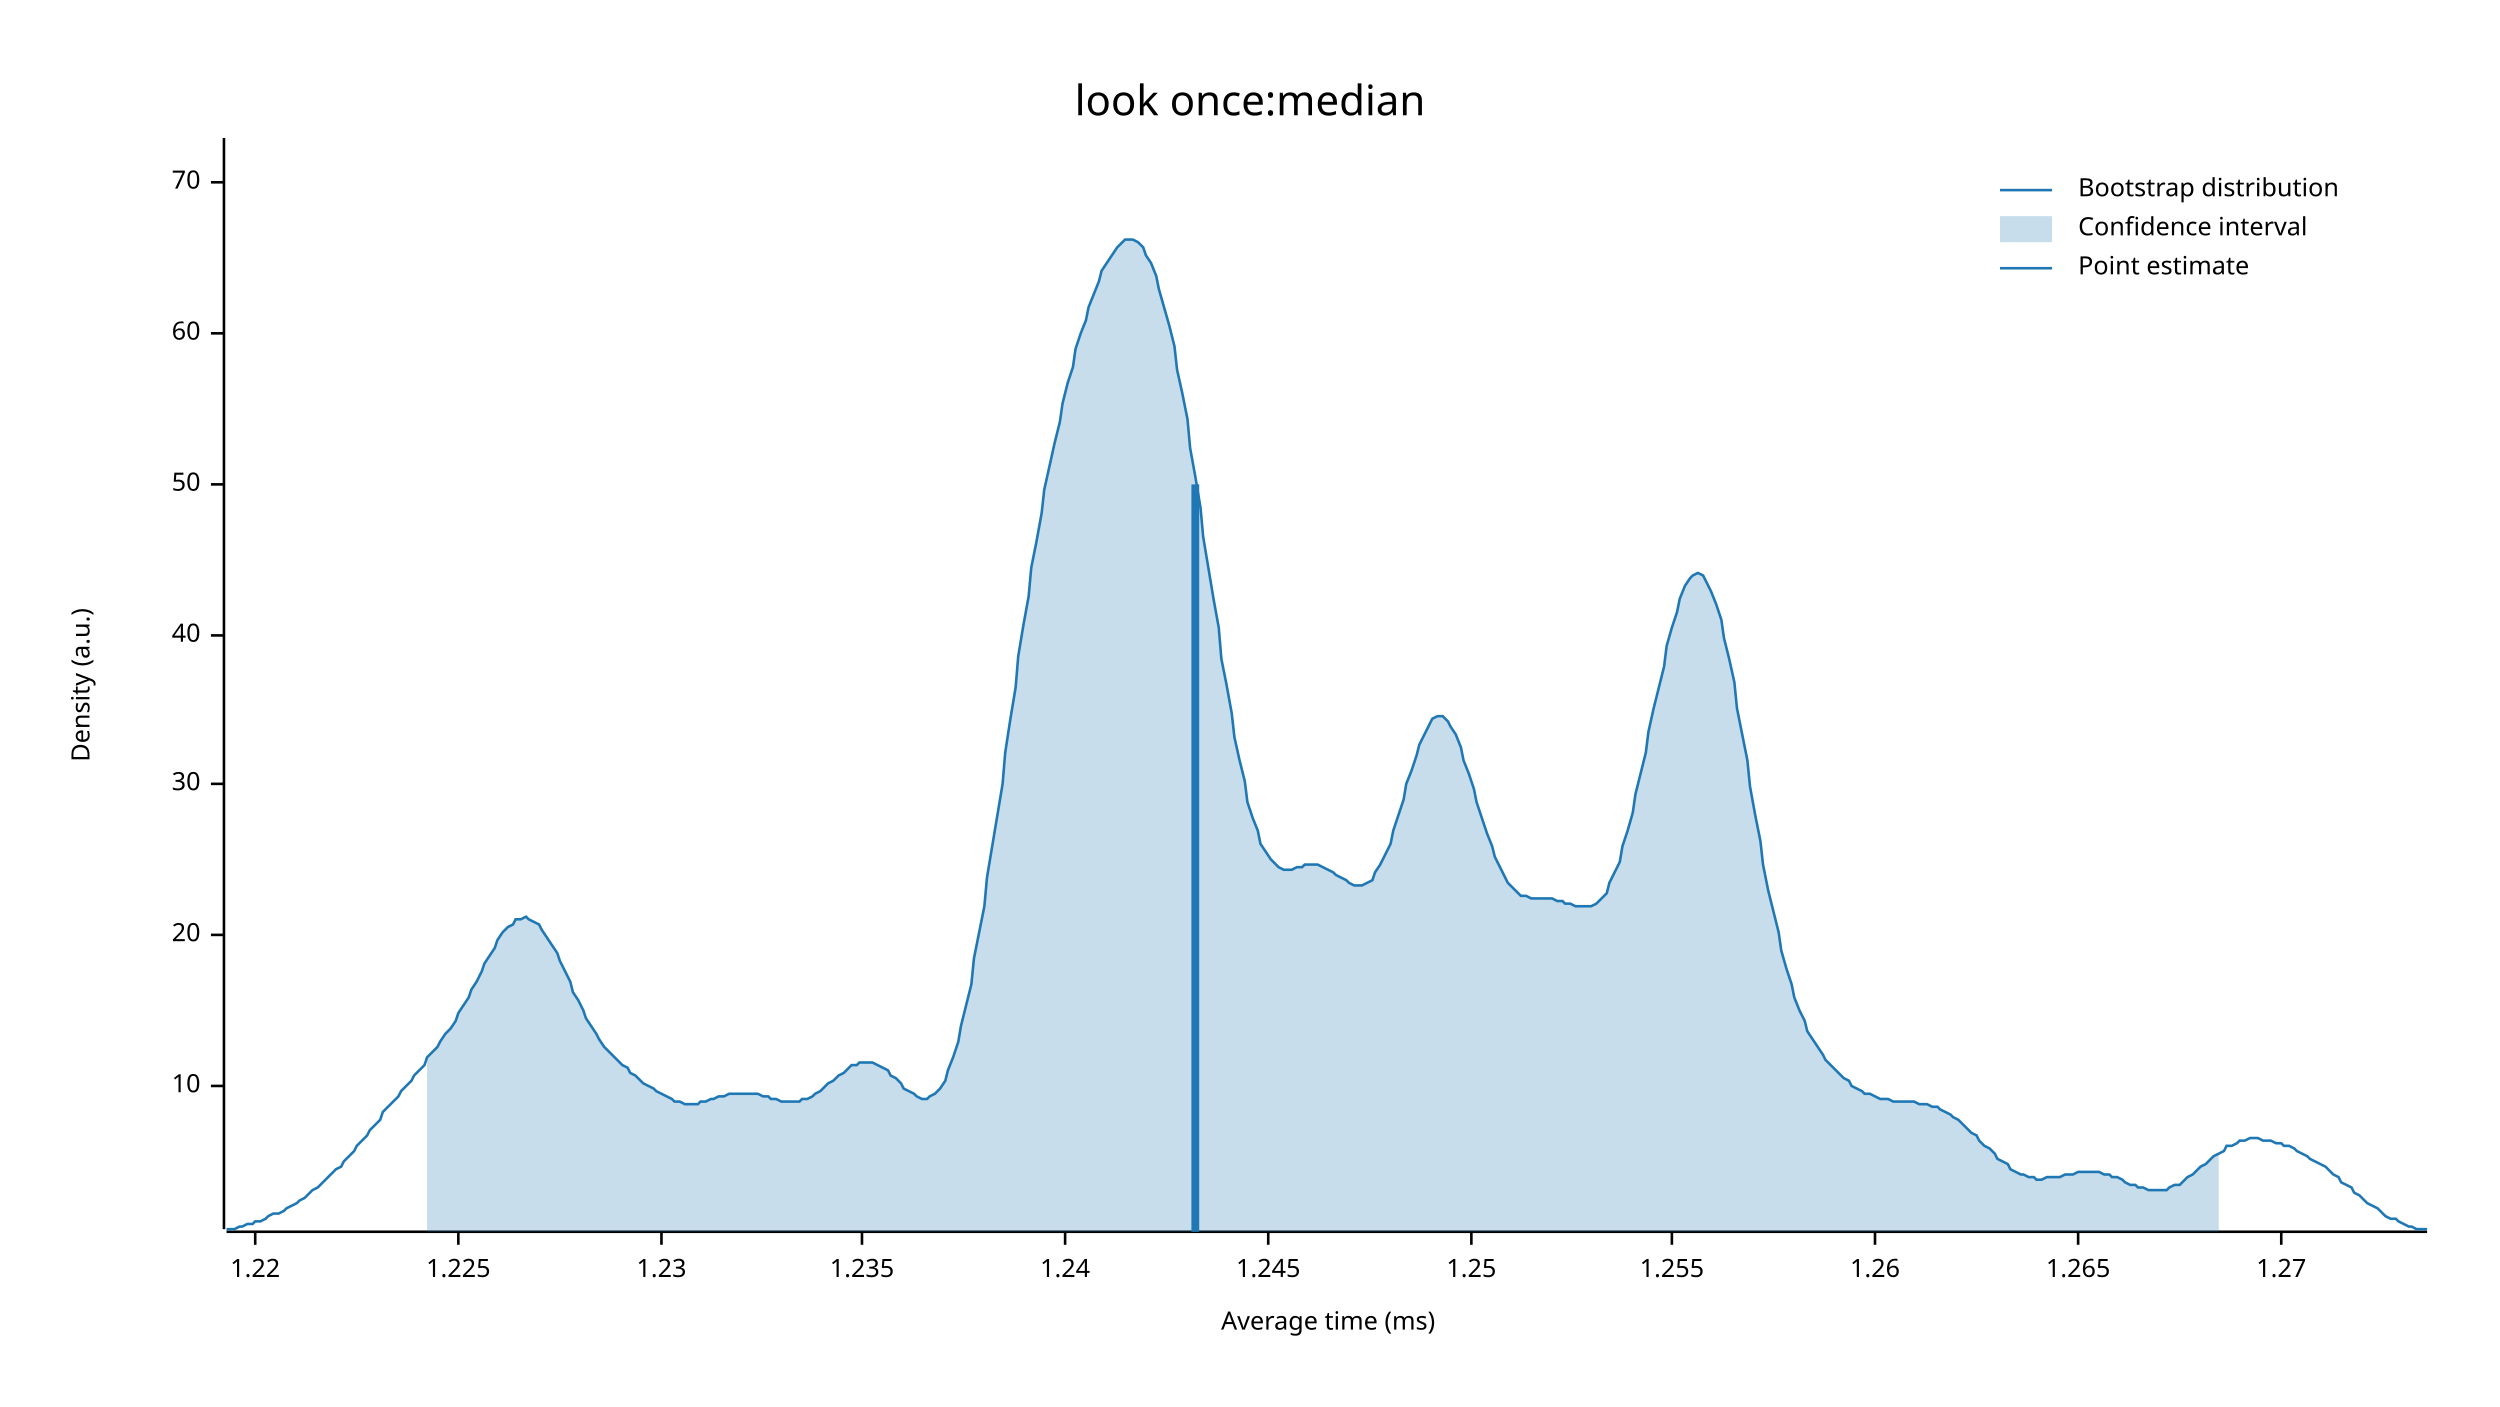
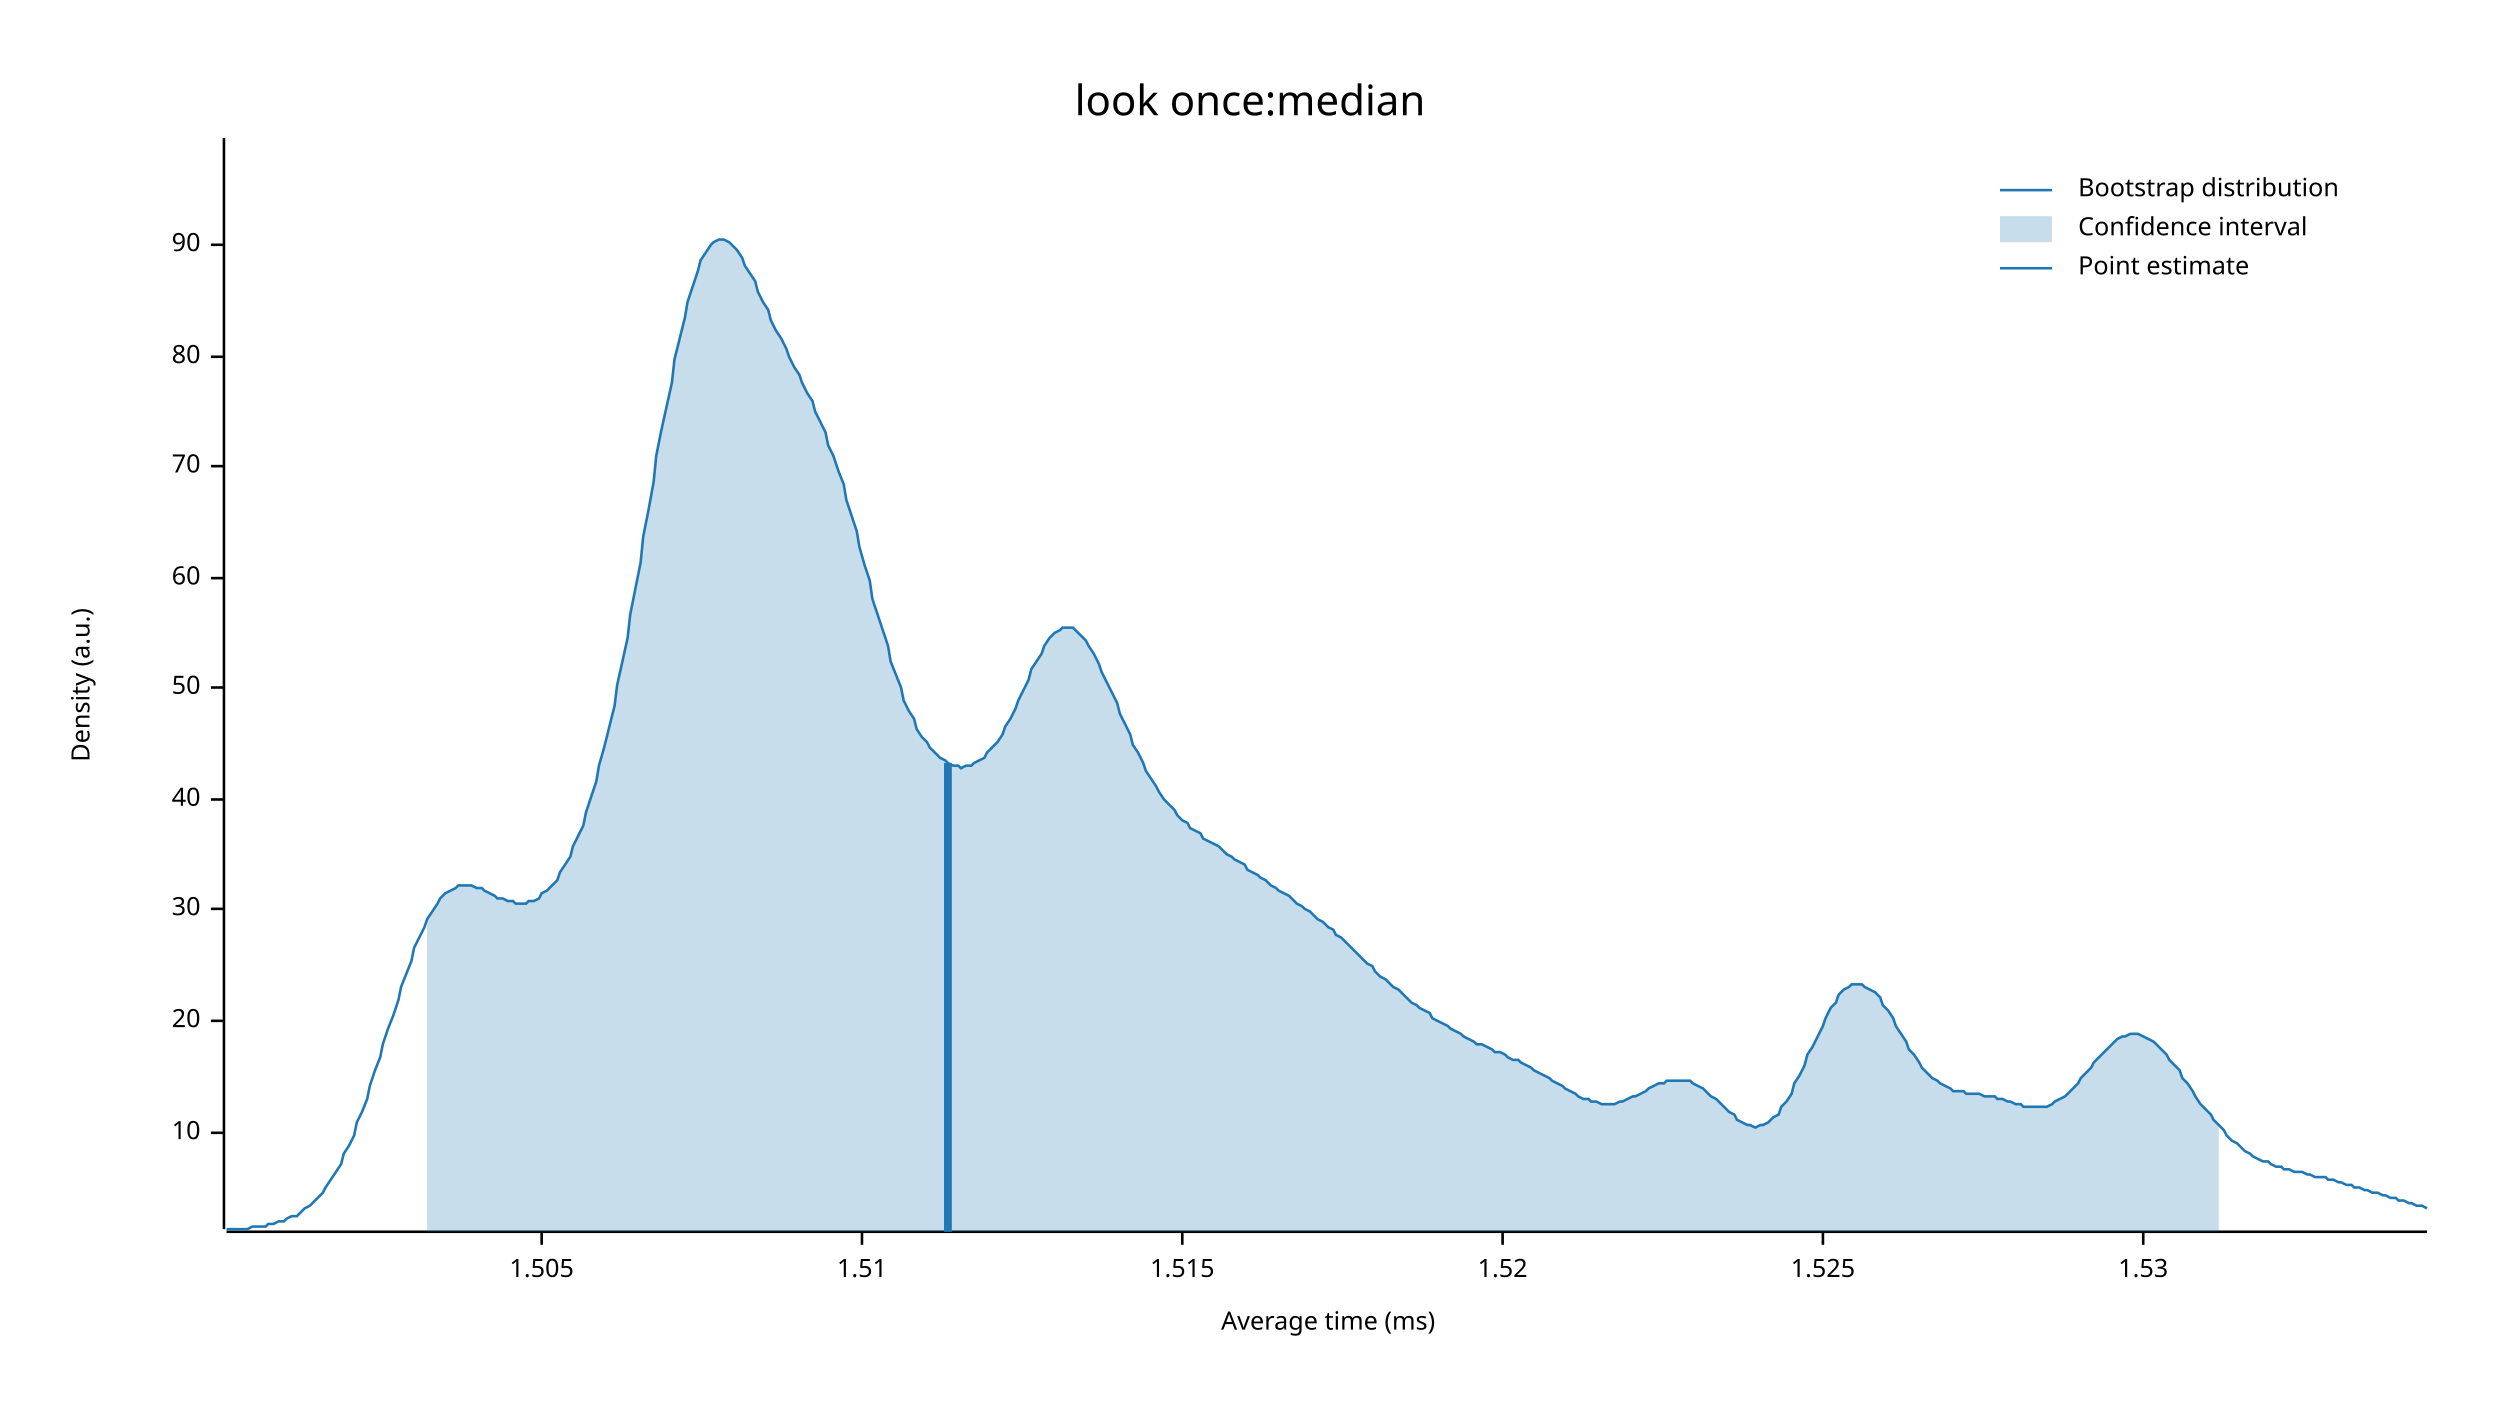
<svg xmlns="http://www.w3.org/2000/svg" width="960" height="540" viewBox="0 0 960 540">
  <text x="480" y="32" dy="0.76em" text-anchor="middle" font-family="sans-serif" font-size="16.129" opacity="1" fill="#000000">
look once:median
</text>
  <text x="27" y="263" dy="0.76em" text-anchor="middle" font-family="sans-serif" font-size="9.677" opacity="1" fill="#000000" transform="rotate(270, 27, 263)">
Density (a.u.)
</text>
  <text x="510" y="513" dy="-0.5ex" text-anchor="middle" font-family="sans-serif" font-size="9.677" opacity="1" fill="#000000">
Average time (ms)
</text>
  <polyline fill="none" opacity="1" stroke="#000000" stroke-width="1" points="86,53 86,472 " />
-   <text x="77" y="417" dy="0.5ex" text-anchor="end" font-family="sans-serif" font-size="9.677" opacity="1" fill="#000000">
+   <text x="77" y="435" dy="0.5ex" text-anchor="end" font-family="sans-serif" font-size="9.677" opacity="1" fill="#000000">
10
</text>
-   <polyline fill="none" opacity="1" stroke="#000000" stroke-width="1" points="81,417 86,417 " />
-   <text x="77" y="359" dy="0.5ex" text-anchor="end" font-family="sans-serif" font-size="9.677" opacity="1" fill="#000000">
+   <polyline fill="none" opacity="1" stroke="#000000" stroke-width="1" points="81,435 86,435 " />
+   <text x="77" y="392" dy="0.5ex" text-anchor="end" font-family="sans-serif" font-size="9.677" opacity="1" fill="#000000">
20
</text>
-   <polyline fill="none" opacity="1" stroke="#000000" stroke-width="1" points="81,359 86,359 " />
-   <text x="77" y="301" dy="0.5ex" text-anchor="end" font-family="sans-serif" font-size="9.677" opacity="1" fill="#000000">
+   <polyline fill="none" opacity="1" stroke="#000000" stroke-width="1" points="81,392 86,392 " />
+   <text x="77" y="349" dy="0.5ex" text-anchor="end" font-family="sans-serif" font-size="9.677" opacity="1" fill="#000000">
30
</text>
-   <polyline fill="none" opacity="1" stroke="#000000" stroke-width="1" points="81,301 86,301 " />
-   <text x="77" y="244" dy="0.5ex" text-anchor="end" font-family="sans-serif" font-size="9.677" opacity="1" fill="#000000">
+   <polyline fill="none" opacity="1" stroke="#000000" stroke-width="1" points="81,349 86,349 " />
+   <text x="77" y="307" dy="0.5ex" text-anchor="end" font-family="sans-serif" font-size="9.677" opacity="1" fill="#000000">
40
</text>
-   <polyline fill="none" opacity="1" stroke="#000000" stroke-width="1" points="81,244 86,244 " />
-   <text x="77" y="186" dy="0.5ex" text-anchor="end" font-family="sans-serif" font-size="9.677" opacity="1" fill="#000000">
+   <polyline fill="none" opacity="1" stroke="#000000" stroke-width="1" points="81,307 86,307 " />
+   <text x="77" y="264" dy="0.5ex" text-anchor="end" font-family="sans-serif" font-size="9.677" opacity="1" fill="#000000">
50
</text>
-   <polyline fill="none" opacity="1" stroke="#000000" stroke-width="1" points="81,186 86,186 " />
-   <text x="77" y="128" dy="0.5ex" text-anchor="end" font-family="sans-serif" font-size="9.677" opacity="1" fill="#000000">
+   <polyline fill="none" opacity="1" stroke="#000000" stroke-width="1" points="81,264 86,264 " />
+   <text x="77" y="222" dy="0.5ex" text-anchor="end" font-family="sans-serif" font-size="9.677" opacity="1" fill="#000000">
60
</text>
-   <polyline fill="none" opacity="1" stroke="#000000" stroke-width="1" points="81,128 86,128 " />
-   <text x="77" y="70" dy="0.5ex" text-anchor="end" font-family="sans-serif" font-size="9.677" opacity="1" fill="#000000">
+   <polyline fill="none" opacity="1" stroke="#000000" stroke-width="1" points="81,222 86,222 " />
+   <text x="77" y="179" dy="0.5ex" text-anchor="end" font-family="sans-serif" font-size="9.677" opacity="1" fill="#000000">
70
</text>
-   <polyline fill="none" opacity="1" stroke="#000000" stroke-width="1" points="81,70 86,70 " />
+   <polyline fill="none" opacity="1" stroke="#000000" stroke-width="1" points="81,179 86,179 " />
+   <text x="77" y="137" dy="0.5ex" text-anchor="end" font-family="sans-serif" font-size="9.677" opacity="1" fill="#000000">
+ 80
+ </text>
+   <polyline fill="none" opacity="1" stroke="#000000" stroke-width="1" points="81,137 86,137 " />
+   <text x="77" y="94" dy="0.5ex" text-anchor="end" font-family="sans-serif" font-size="9.677" opacity="1" fill="#000000">
+ 90
+ </text>
+   <polyline fill="none" opacity="1" stroke="#000000" stroke-width="1" points="81,94 86,94 " />
  <polyline fill="none" opacity="1" stroke="#000000" stroke-width="1" points="87,473 932,473 " />
-   <text x="98" y="483" dy="0.76em" text-anchor="middle" font-family="sans-serif" font-size="9.677" opacity="1" fill="#000000">
- 1.22
+   <text x="208" y="483" dy="0.76em" text-anchor="middle" font-family="sans-serif" font-size="9.677" opacity="1" fill="#000000">
+ 1.505
</text>
-   <polyline fill="none" opacity="1" stroke="#000000" stroke-width="1" points="98,473 98,478 " />
-   <text x="176" y="483" dy="0.76em" text-anchor="middle" font-family="sans-serif" font-size="9.677" opacity="1" fill="#000000">
- 1.225
- </text>
-   <polyline fill="none" opacity="1" stroke="#000000" stroke-width="1" points="176,473 176,478 " />
-   <text x="254" y="483" dy="0.76em" text-anchor="middle" font-family="sans-serif" font-size="9.677" opacity="1" fill="#000000">
- 1.23
- </text>
-   <polyline fill="none" opacity="1" stroke="#000000" stroke-width="1" points="254,473 254,478 " />
+   <polyline fill="none" opacity="1" stroke="#000000" stroke-width="1" points="208,473 208,478 " />
  <text x="331" y="483" dy="0.76em" text-anchor="middle" font-family="sans-serif" font-size="9.677" opacity="1" fill="#000000">
- 1.235
+ 1.51
</text>
  <polyline fill="none" opacity="1" stroke="#000000" stroke-width="1" points="331,473 331,478 " />
-   <text x="409" y="483" dy="0.76em" text-anchor="middle" font-family="sans-serif" font-size="9.677" opacity="1" fill="#000000">
- 1.24
+   <text x="454" y="483" dy="0.76em" text-anchor="middle" font-family="sans-serif" font-size="9.677" opacity="1" fill="#000000">
+ 1.515
</text>
-   <polyline fill="none" opacity="1" stroke="#000000" stroke-width="1" points="409,473 409,478 " />
-   <text x="487" y="483" dy="0.76em" text-anchor="middle" font-family="sans-serif" font-size="9.677" opacity="1" fill="#000000">
- 1.245
+   <polyline fill="none" opacity="1" stroke="#000000" stroke-width="1" points="454,473 454,478 " />
+   <text x="577" y="483" dy="0.76em" text-anchor="middle" font-family="sans-serif" font-size="9.677" opacity="1" fill="#000000">
+ 1.52
</text>
-   <polyline fill="none" opacity="1" stroke="#000000" stroke-width="1" points="487,473 487,478 " />
-   <text x="565" y="483" dy="0.76em" text-anchor="middle" font-family="sans-serif" font-size="9.677" opacity="1" fill="#000000">
- 1.25
+   <polyline fill="none" opacity="1" stroke="#000000" stroke-width="1" points="577,473 577,478 " />
+   <text x="700" y="483" dy="0.76em" text-anchor="middle" font-family="sans-serif" font-size="9.677" opacity="1" fill="#000000">
+ 1.525
</text>
-   <polyline fill="none" opacity="1" stroke="#000000" stroke-width="1" points="565,473 565,478 " />
-   <text x="642" y="483" dy="0.76em" text-anchor="middle" font-family="sans-serif" font-size="9.677" opacity="1" fill="#000000">
- 1.255
+   <polyline fill="none" opacity="1" stroke="#000000" stroke-width="1" points="700,473 700,478 " />
+   <text x="823" y="483" dy="0.76em" text-anchor="middle" font-family="sans-serif" font-size="9.677" opacity="1" fill="#000000">
+ 1.53
</text>
-   <polyline fill="none" opacity="1" stroke="#000000" stroke-width="1" points="642,473 642,478 " />
-   <text x="720" y="483" dy="0.76em" text-anchor="middle" font-family="sans-serif" font-size="9.677" opacity="1" fill="#000000">
- 1.26
- </text>
-   <polyline fill="none" opacity="1" stroke="#000000" stroke-width="1" points="720,473 720,478 " />
-   <text x="798" y="483" dy="0.76em" text-anchor="middle" font-family="sans-serif" font-size="9.677" opacity="1" fill="#000000">
- 1.265
- </text>
-   <polyline fill="none" opacity="1" stroke="#000000" stroke-width="1" points="798,473 798,478 " />
-   <text x="876" y="483" dy="0.76em" text-anchor="middle" font-family="sans-serif" font-size="9.677" opacity="1" fill="#000000">
- 1.27
- </text>
-   <polyline fill="none" opacity="1" stroke="#000000" stroke-width="1" points="876,473 876,478 " />
-   <polyline fill="none" opacity="1" stroke="#1F78B4" stroke-width="1" points="87,472 88,472 90,472 92,471 93,471 95,470 97,470 98,469 100,469 102,468 103,467 105,466 107,466 109,465 110,464 112,463 114,462 115,461 117,460 119,458 120,457 122,456 124,454 125,453 127,451 129,449 131,448 132,446 134,444 136,442 137,440 139,438 141,436 142,434 144,432 146,430 147,427 149,425 151,423 153,421 154,419 156,417 158,415 159,413 161,411 163,409 164,406 166,404 168,402 169,400 171,397 173,395 175,392 176,389 178,386 180,383 181,380 183,377 185,373 186,370 188,367 190,364 191,361 193,358 195,356 197,355 198,353 200,353 202,352 203,353 205,354 207,355 208,357 210,360 212,363 214,366 215,369 217,373 219,377 220,381 222,384 224,388 225,391 227,394 229,397 230,399 232,402 234,404 236,406 237,407 239,409 241,410 242,412 244,413 246,415 247,416 249,417 251,418 252,419 254,420 256,421 258,422 259,423 261,423 263,424 264,424 266,424 268,424 269,423 271,423 273,422 274,422 276,421 278,421 280,420 281,420 283,420 285,420 286,420 288,420 290,420 291,420 293,421 295,421 296,422 298,422 300,423 302,423 303,423 305,423 307,423 308,422 310,422 312,421 313,420 315,419 317,417 318,416 320,415 322,413 324,412 325,411 327,409 329,409 330,408 332,408 334,408 335,408 337,409 339,410 341,411 342,413 344,414 346,416 347,418 349,419 351,420 352,421 354,422 356,422 357,421 359,420 361,418 363,415 364,411 366,406 368,400 369,394 371,386 373,378 374,368 376,358 378,348 379,337 381,325 383,313 385,301 386,289 388,276 390,264 391,252 393,240 395,229 396,218 398,208 400,197 401,188 403,179 405,170 407,162 408,155 410,147 412,141 413,134 415,128 417,123 418,118 420,113 422,108 423,104 425,101 427,98 429,95 430,94 432,92 434,92 435,92 437,93 439,95 440,98 442,101 444,106 445,111 447,118 449,125 451,133 452,142 454,151 456,161 457,172 459,183 461,195 462,206 464,218 466,230 468,241 469,253 471,263 473,274 474,283 476,292 478,300 479,308 481,314 483,319 484,324 486,327 488,330 490,332 491,333 493,334 495,334 496,334 498,333 500,333 501,332 503,332 505,332 506,332 508,333 510,334 512,335 513,336 515,337 517,338 518,339 520,340 522,340 523,340 525,339 527,338 528,335 530,332 532,328 534,324 535,319 537,313 539,307 540,301 542,296 544,290 545,286 547,282 549,278 550,276 552,275 554,275 556,277 557,279 559,282 561,287 562,292 564,297 566,303 567,308 569,314 571,320 573,325 574,329 576,333 578,337 579,339 581,341 583,343 584,344 586,344 588,345 589,345 591,345 593,345 595,345 596,345 598,346 600,346 601,347 603,347 605,348 606,348 608,348 610,348 611,348 613,347 615,345 617,343 618,339 620,335 622,331 623,325 625,319 627,312 628,305 630,297 632,289 633,281 635,272 637,264 639,256 640,248 642,241 644,235 645,230 647,225 649,222 650,221 652,220 654,221 655,223 657,227 659,232 661,238 662,245 664,253 666,262 667,272 669,282 671,292 672,302 674,313 676,323 677,332 679,342 681,350 683,358 684,365 686,372 688,378 689,383 691,388 693,392 694,396 696,399 698,402 700,405 701,407 703,409 705,411 706,412 708,414 710,415 711,417 713,418 715,419 716,420 718,420 720,421 722,422 723,422 725,422 727,423 728,423 730,423 732,423 733,423 735,423 737,424 738,424 740,424 742,425 744,425 745,426 747,427 749,428 750,429 752,430 754,432 755,433 757,435 759,436 760,438 762,440 764,441 766,443 767,445 769,446 771,447 772,449 774,450 776,451 777,451 779,452 781,452 782,453 784,453 786,452 788,452 789,452 791,452 793,451 794,451 796,451 798,450 799,450 801,450 803,450 804,450 806,450 808,451 810,451 811,452 813,452 815,453 816,454 818,455 820,455 821,456 823,456 825,457 827,457 828,457 830,457 832,457 833,456 835,455 837,455 838,454 840,452 842,451 843,450 845,448 847,447 849,445 850,444 852,443 854,442 855,440 857,440 859,439 860,438 862,438 864,437 865,437 867,437 869,438 871,438 872,438 874,439 876,439 877,440 879,440 881,441 882,442 884,443 886,444 887,445 889,446 891,447 893,448 894,449 896,451 898,452 899,454 901,455 903,456 904,458 906,459 908,461 909,462 911,463 913,464 915,466 916,467 918,468 920,468 921,469 923,470 925,471 926,471 928,472 930,472 932,472 " />
-   <polygon opacity="0.25" fill="#1F78B4" points="164,406 166,404 168,402 169,400 171,397 173,395 175,392 176,389 178,386 180,383 181,380 183,377 185,373 186,370 188,367 190,364 191,361 193,358 195,356 197,355 198,353 200,353 202,352 203,353 205,354 207,355 208,357 210,360 212,363 214,366 215,369 217,373 219,377 220,381 222,384 224,388 225,391 227,394 229,397 230,399 232,402 234,404 236,406 237,407 239,409 241,410 242,412 244,413 246,415 247,416 249,417 251,418 252,419 254,420 256,421 258,422 259,423 261,423 263,424 264,424 266,424 268,424 269,423 271,423 273,422 274,422 276,421 278,421 280,420 281,420 283,420 285,420 286,420 288,420 290,420 291,420 293,421 295,421 296,422 298,422 300,423 302,423 303,423 305,423 307,423 308,422 310,422 312,421 313,420 315,419 317,417 318,416 320,415 322,413 324,412 325,411 327,409 329,409 330,408 332,408 334,408 335,408 337,409 339,410 341,411 342,413 344,414 346,416 347,418 349,419 351,420 352,421 354,422 356,422 357,421 359,420 361,418 363,415 364,411 366,406 368,400 369,394 371,386 373,378 374,368 376,358 378,348 379,337 381,325 383,313 385,301 386,289 388,276 390,264 391,252 393,240 395,229 396,218 398,208 400,197 401,188 403,179 405,170 407,162 408,155 410,147 412,141 413,134 415,128 417,123 418,118 420,113 422,108 423,104 425,101 427,98 429,95 430,94 432,92 434,92 435,92 437,93 439,95 440,98 442,101 444,106 445,111 447,118 449,125 451,133 452,142 454,151 456,161 457,172 459,183 461,195 462,206 464,218 466,230 468,241 469,253 471,263 473,274 474,283 476,292 478,300 479,308 481,314 483,319 484,324 486,327 488,330 490,332 491,333 493,334 495,334 496,334 498,333 500,333 501,332 503,332 505,332 506,332 508,333 510,334 512,335 513,336 515,337 517,338 518,339 520,340 522,340 523,340 525,339 527,338 528,335 530,332 532,328 534,324 535,319 537,313 539,307 540,301 542,296 544,290 545,286 547,282 549,278 550,276 552,275 554,275 556,277 557,279 559,282 561,287 562,292 564,297 566,303 567,308 569,314 571,320 573,325 574,329 576,333 578,337 579,339 581,341 583,343 584,344 586,344 588,345 589,345 591,345 593,345 595,345 596,345 598,346 600,346 601,347 603,347 605,348 606,348 608,348 610,348 611,348 613,347 615,345 617,343 618,339 620,335 622,331 623,325 625,319 627,312 628,305 630,297 632,289 633,281 635,272 637,264 639,256 640,248 642,241 644,235 645,230 647,225 649,222 650,221 652,220 654,221 655,223 657,227 659,232 661,238 662,245 664,253 666,262 667,272 669,282 671,292 672,302 674,313 676,323 677,332 679,342 681,350 683,358 684,365 686,372 688,378 689,383 691,388 693,392 694,396 696,399 698,402 700,405 701,407 703,409 705,411 706,412 708,414 710,415 711,417 713,418 715,419 716,420 718,420 720,421 722,422 723,422 725,422 727,423 728,423 730,423 732,423 733,423 735,423 737,424 738,424 740,424 742,425 744,425 745,426 747,427 749,428 750,429 752,430 754,432 755,433 757,435 759,436 760,438 762,440 764,441 766,443 767,445 769,446 771,447 772,449 774,450 776,451 777,451 779,452 781,452 782,453 784,453 786,452 788,452 789,452 791,452 793,451 794,451 796,451 798,450 799,450 801,450 803,450 804,450 806,450 808,451 810,451 811,452 813,452 815,453 816,454 818,455 820,455 821,456 823,456 825,457 827,457 828,457 830,457 832,457 833,456 835,455 837,455 838,454 840,452 842,451 843,450 845,448 847,447 849,445 850,444 852,443 852,473 164,473 " />
-   <polyline fill="none" opacity="1" stroke="#1F78B4" stroke-width="3" points="459,473 459,186 " />
+   <polyline fill="none" opacity="1" stroke="#000000" stroke-width="1" points="823,473 823,478 " />
+   <polyline fill="none" opacity="1" stroke="#1F78B4" stroke-width="1" points="87,472 88,472 90,472 92,472 93,472 95,472 97,471 98,471 100,471 102,471 103,470 105,470 107,469 109,469 110,468 112,467 114,467 115,466 117,464 119,463 120,462 122,460 124,458 125,456 127,453 129,450 131,447 132,443 134,440 136,436 137,431 139,427 141,422 142,417 144,411 146,406 147,401 149,395 151,390 153,384 154,379 156,374 158,369 159,364 161,360 163,356 164,353 166,350 168,347 169,345 171,343 173,342 175,341 176,340 178,340 180,340 181,340 183,341 185,341 186,342 188,343 190,344 191,345 193,345 195,346 197,346 198,347 200,347 202,347 203,346 205,346 207,345 208,343 210,342 212,340 214,338 215,335 217,332 219,329 220,325 222,321 224,317 225,312 227,306 229,300 230,294 232,287 234,279 236,271 237,263 239,254 241,245 242,236 244,226 246,216 247,206 249,196 251,185 252,175 254,165 256,156 258,147 259,138 261,130 263,122 264,116 266,110 268,104 269,100 271,97 273,94 274,93 276,92 278,92 280,93 281,94 283,96 285,99 286,102 288,105 290,108 291,112 293,116 295,119 296,123 298,127 300,130 302,134 303,137 305,141 307,144 308,147 310,151 312,154 313,158 315,162 317,166 318,171 320,175 322,181 324,186 325,192 327,198 329,204 330,210 332,217 334,223 335,230 337,236 339,242 341,248 342,254 344,259 346,264 347,269 349,273 351,276 352,280 354,283 356,285 357,287 359,289 361,291 363,292 364,293 366,294 368,294 369,295 371,294 373,294 374,293 376,292 378,291 379,289 381,287 383,285 385,282 386,279 388,276 390,272 391,269 393,265 395,261 396,257 398,254 400,251 401,248 403,245 405,243 407,242 408,241 410,241 412,241 413,242 415,244 417,246 418,248 420,251 422,255 423,258 425,262 427,266 429,270 430,274 432,278 434,282 435,286 437,289 439,293 440,296 442,299 444,302 445,304 447,307 449,309 451,311 452,313 454,315 456,316 457,318 459,319 461,320 462,322 464,323 466,324 468,325 469,326 471,328 473,329 474,330 476,331 478,332 479,334 481,335 483,336 484,337 486,338 488,340 490,341 491,342 493,343 495,344 496,345 498,347 500,348 501,349 503,350 505,352 506,353 508,354 510,356 512,357 513,359 515,360 517,362 518,363 520,365 522,367 523,368 525,370 527,371 528,373 530,375 532,376 534,378 535,379 537,380 539,382 540,383 542,385 544,386 545,387 547,388 549,389 550,391 552,392 554,393 556,394 557,395 559,396 561,397 562,398 564,399 566,400 567,401 569,401 571,402 573,403 574,404 576,404 578,405 579,406 581,407 583,407 584,408 586,409 588,410 589,411 591,412 593,413 595,414 596,415 598,416 600,417 601,418 603,419 605,420 606,421 608,422 610,422 611,423 613,423 615,424 617,424 618,424 620,424 622,423 623,423 625,422 627,421 628,421 630,420 632,419 633,418 635,417 637,416 639,416 640,415 642,415 644,415 645,415 647,415 649,415 650,416 652,417 654,418 655,419 657,421 659,422 661,424 662,425 664,427 666,428 667,430 669,431 671,432 672,432 674,433 676,432 677,432 679,431 681,429 683,428 684,425 686,423 688,420 689,416 691,413 693,409 694,405 696,402 698,398 700,394 701,391 703,387 705,385 706,382 708,380 710,379 711,378 713,378 715,378 716,379 718,380 720,381 722,383 723,386 725,388 727,391 728,394 730,397 732,400 733,403 735,405 737,408 738,410 740,412 742,414 744,415 745,416 747,417 749,418 750,419 752,419 754,419 755,420 757,420 759,420 760,420 762,421 764,421 766,421 767,422 769,422 771,423 772,423 774,424 776,424 777,425 779,425 781,425 782,425 784,425 786,425 788,424 789,423 791,422 793,421 794,420 796,418 798,416 799,414 801,412 803,410 804,408 806,406 808,404 810,402 811,401 813,399 815,398 816,398 818,397 820,397 821,397 823,398 825,399 827,400 828,401 830,403 832,405 833,407 835,409 837,411 838,414 840,416 842,419 843,421 845,424 847,426 849,428 850,430 852,432 854,434 855,436 857,438 859,439 860,440 862,442 864,443 865,444 867,445 869,446 871,446 872,447 874,448 876,448 877,449 879,449 881,450 882,450 884,450 886,451 887,451 889,452 891,452 893,452 894,453 896,453 898,454 899,454 901,455 903,455 904,456 906,456 908,457 909,457 911,458 913,458 915,459 916,459 918,460 920,460 921,461 923,461 925,462 926,462 928,463 930,463 932,464 " />
+   <polygon opacity="0.25" fill="#1F78B4" points="164,353 166,350 168,347 169,345 171,343 173,342 175,341 176,340 178,340 180,340 181,340 183,341 185,341 186,342 188,343 190,344 191,345 193,345 195,346 197,346 198,347 200,347 202,347 203,346 205,346 207,345 208,343 210,342 212,340 214,338 215,335 217,332 219,329 220,325 222,321 224,317 225,312 227,306 229,300 230,294 232,287 234,279 236,271 237,263 239,254 241,245 242,236 244,226 246,216 247,206 249,196 251,185 252,175 254,165 256,156 258,147 259,138 261,130 263,122 264,116 266,110 268,104 269,100 271,97 273,94 274,93 276,92 278,92 280,93 281,94 283,96 285,99 286,102 288,105 290,108 291,112 293,116 295,119 296,123 298,127 300,130 302,134 303,137 305,141 307,144 308,147 310,151 312,154 313,158 315,162 317,166 318,171 320,175 322,181 324,186 325,192 327,198 329,204 330,210 332,217 334,223 335,230 337,236 339,242 341,248 342,254 344,259 346,264 347,269 349,273 351,276 352,280 354,283 356,285 357,287 359,289 361,291 363,292 364,293 366,294 368,294 369,295 371,294 373,294 374,293 376,292 378,291 379,289 381,287 383,285 385,282 386,279 388,276 390,272 391,269 393,265 395,261 396,257 398,254 400,251 401,248 403,245 405,243 407,242 408,241 410,241 412,241 413,242 415,244 417,246 418,248 420,251 422,255 423,258 425,262 427,266 429,270 430,274 432,278 434,282 435,286 437,289 439,293 440,296 442,299 444,302 445,304 447,307 449,309 451,311 452,313 454,315 456,316 457,318 459,319 461,320 462,322 464,323 466,324 468,325 469,326 471,328 473,329 474,330 476,331 478,332 479,334 481,335 483,336 484,337 486,338 488,340 490,341 491,342 493,343 495,344 496,345 498,347 500,348 501,349 503,350 505,352 506,353 508,354 510,356 512,357 513,359 515,360 517,362 518,363 520,365 522,367 523,368 525,370 527,371 528,373 530,375 532,376 534,378 535,379 537,380 539,382 540,383 542,385 544,386 545,387 547,388 549,389 550,391 552,392 554,393 556,394 557,395 559,396 561,397 562,398 564,399 566,400 567,401 569,401 571,402 573,403 574,404 576,404 578,405 579,406 581,407 583,407 584,408 586,409 588,410 589,411 591,412 593,413 595,414 596,415 598,416 600,417 601,418 603,419 605,420 606,421 608,422 610,422 611,423 613,423 615,424 617,424 618,424 620,424 622,423 623,423 625,422 627,421 628,421 630,420 632,419 633,418 635,417 637,416 639,416 640,415 642,415 644,415 645,415 647,415 649,415 650,416 652,417 654,418 655,419 657,421 659,422 661,424 662,425 664,427 666,428 667,430 669,431 671,432 672,432 674,433 676,432 677,432 679,431 681,429 683,428 684,425 686,423 688,420 689,416 691,413 693,409 694,405 696,402 698,398 700,394 701,391 703,387 705,385 706,382 708,380 710,379 711,378 713,378 715,378 716,379 718,380 720,381 722,383 723,386 725,388 727,391 728,394 730,397 732,400 733,403 735,405 737,408 738,410 740,412 742,414 744,415 745,416 747,417 749,418 750,419 752,419 754,419 755,420 757,420 759,420 760,420 762,421 764,421 766,421 767,422 769,422 771,423 772,423 774,424 776,424 777,425 779,425 781,425 782,425 784,425 786,425 788,424 789,423 791,422 793,421 794,420 796,418 798,416 799,414 801,412 803,410 804,408 806,406 808,404 810,402 811,401 813,399 815,398 816,398 818,397 820,397 821,397 823,398 825,399 827,400 828,401 830,403 832,405 833,407 835,409 837,411 838,414 840,416 842,419 843,421 845,424 847,426 849,428 850,430 852,432 852,473 164,473 " />
+   <polyline fill="none" opacity="1" stroke="#1F78B4" stroke-width="3" points="364,473 364,293 " />
  <text x="798" y="68" dy="0.76em" text-anchor="start" font-family="sans-serif" font-size="9.677" opacity="1" fill="#000000">
Bootstrap distribution
</text>
  <text x="798" y="83" dy="0.76em" text-anchor="start" font-family="sans-serif" font-size="9.677" opacity="1" fill="#000000">
Confidence interval
</text>
  <text x="798" y="98" dy="0.76em" text-anchor="start" font-family="sans-serif" font-size="9.677" opacity="1" fill="#000000">
Point estimate
</text>
  <polyline fill="none" opacity="1" stroke="#1F78B4" stroke-width="1" points="768,73 788,73 " />
  <rect x="768" y="83" width="20" height="10" opacity="0.25" fill="#1F78B4" stroke="none" />
  <polyline fill="none" opacity="1" stroke="#1F78B4" stroke-width="1" points="768,103 788,103 " />
</svg>
